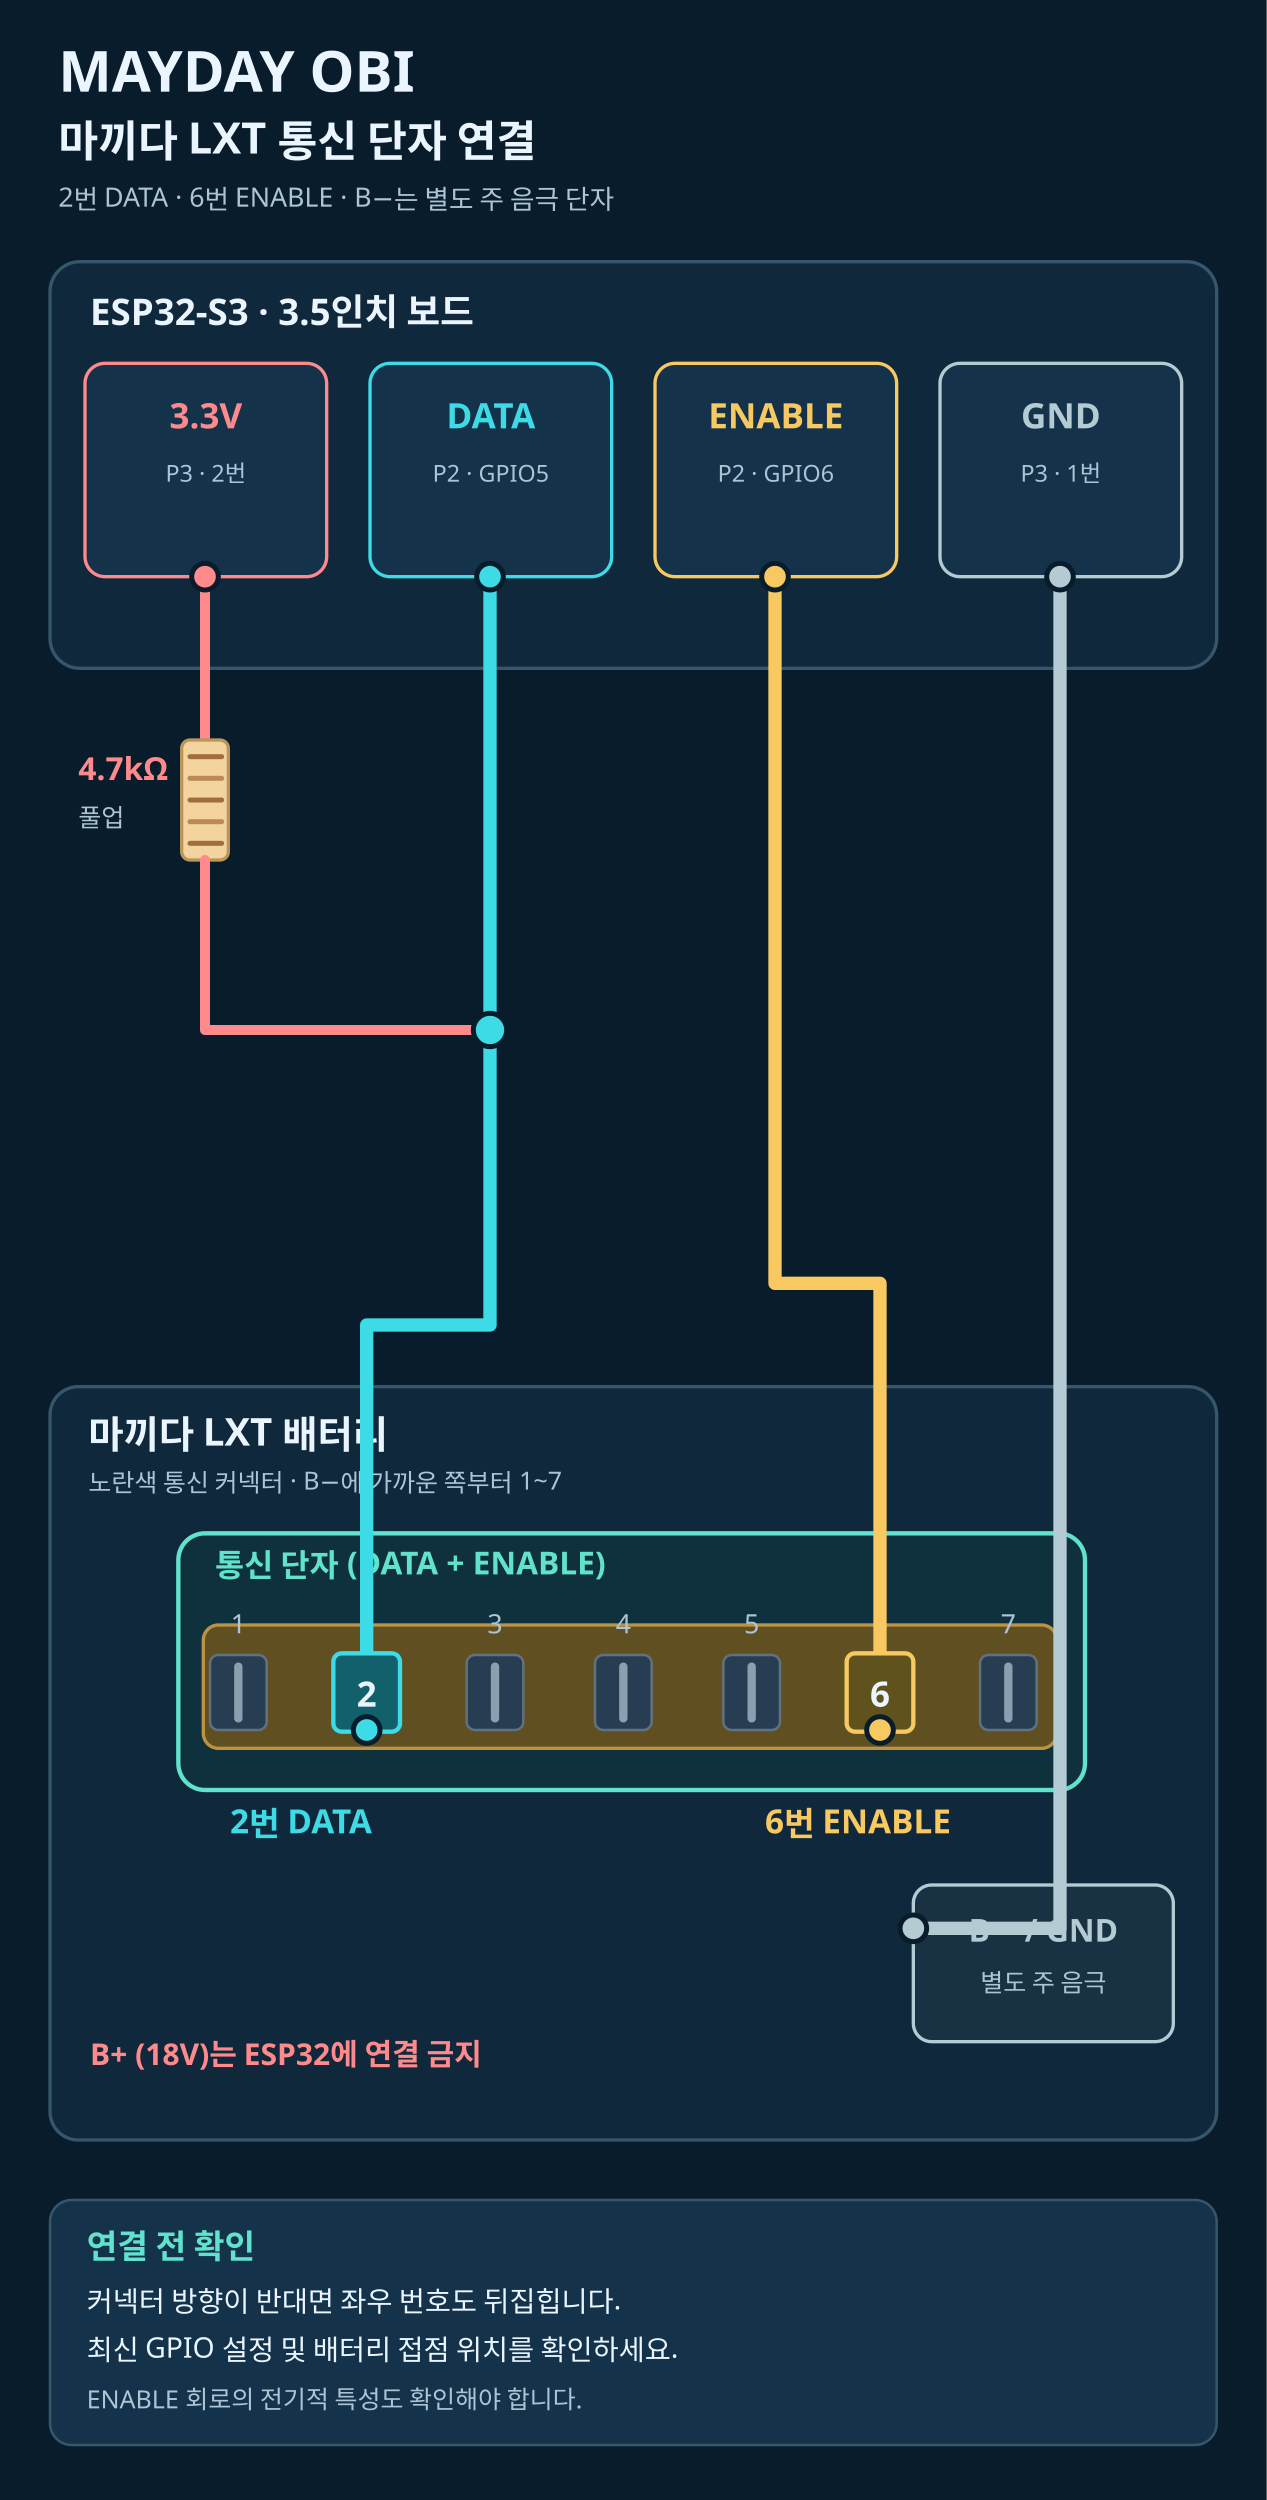
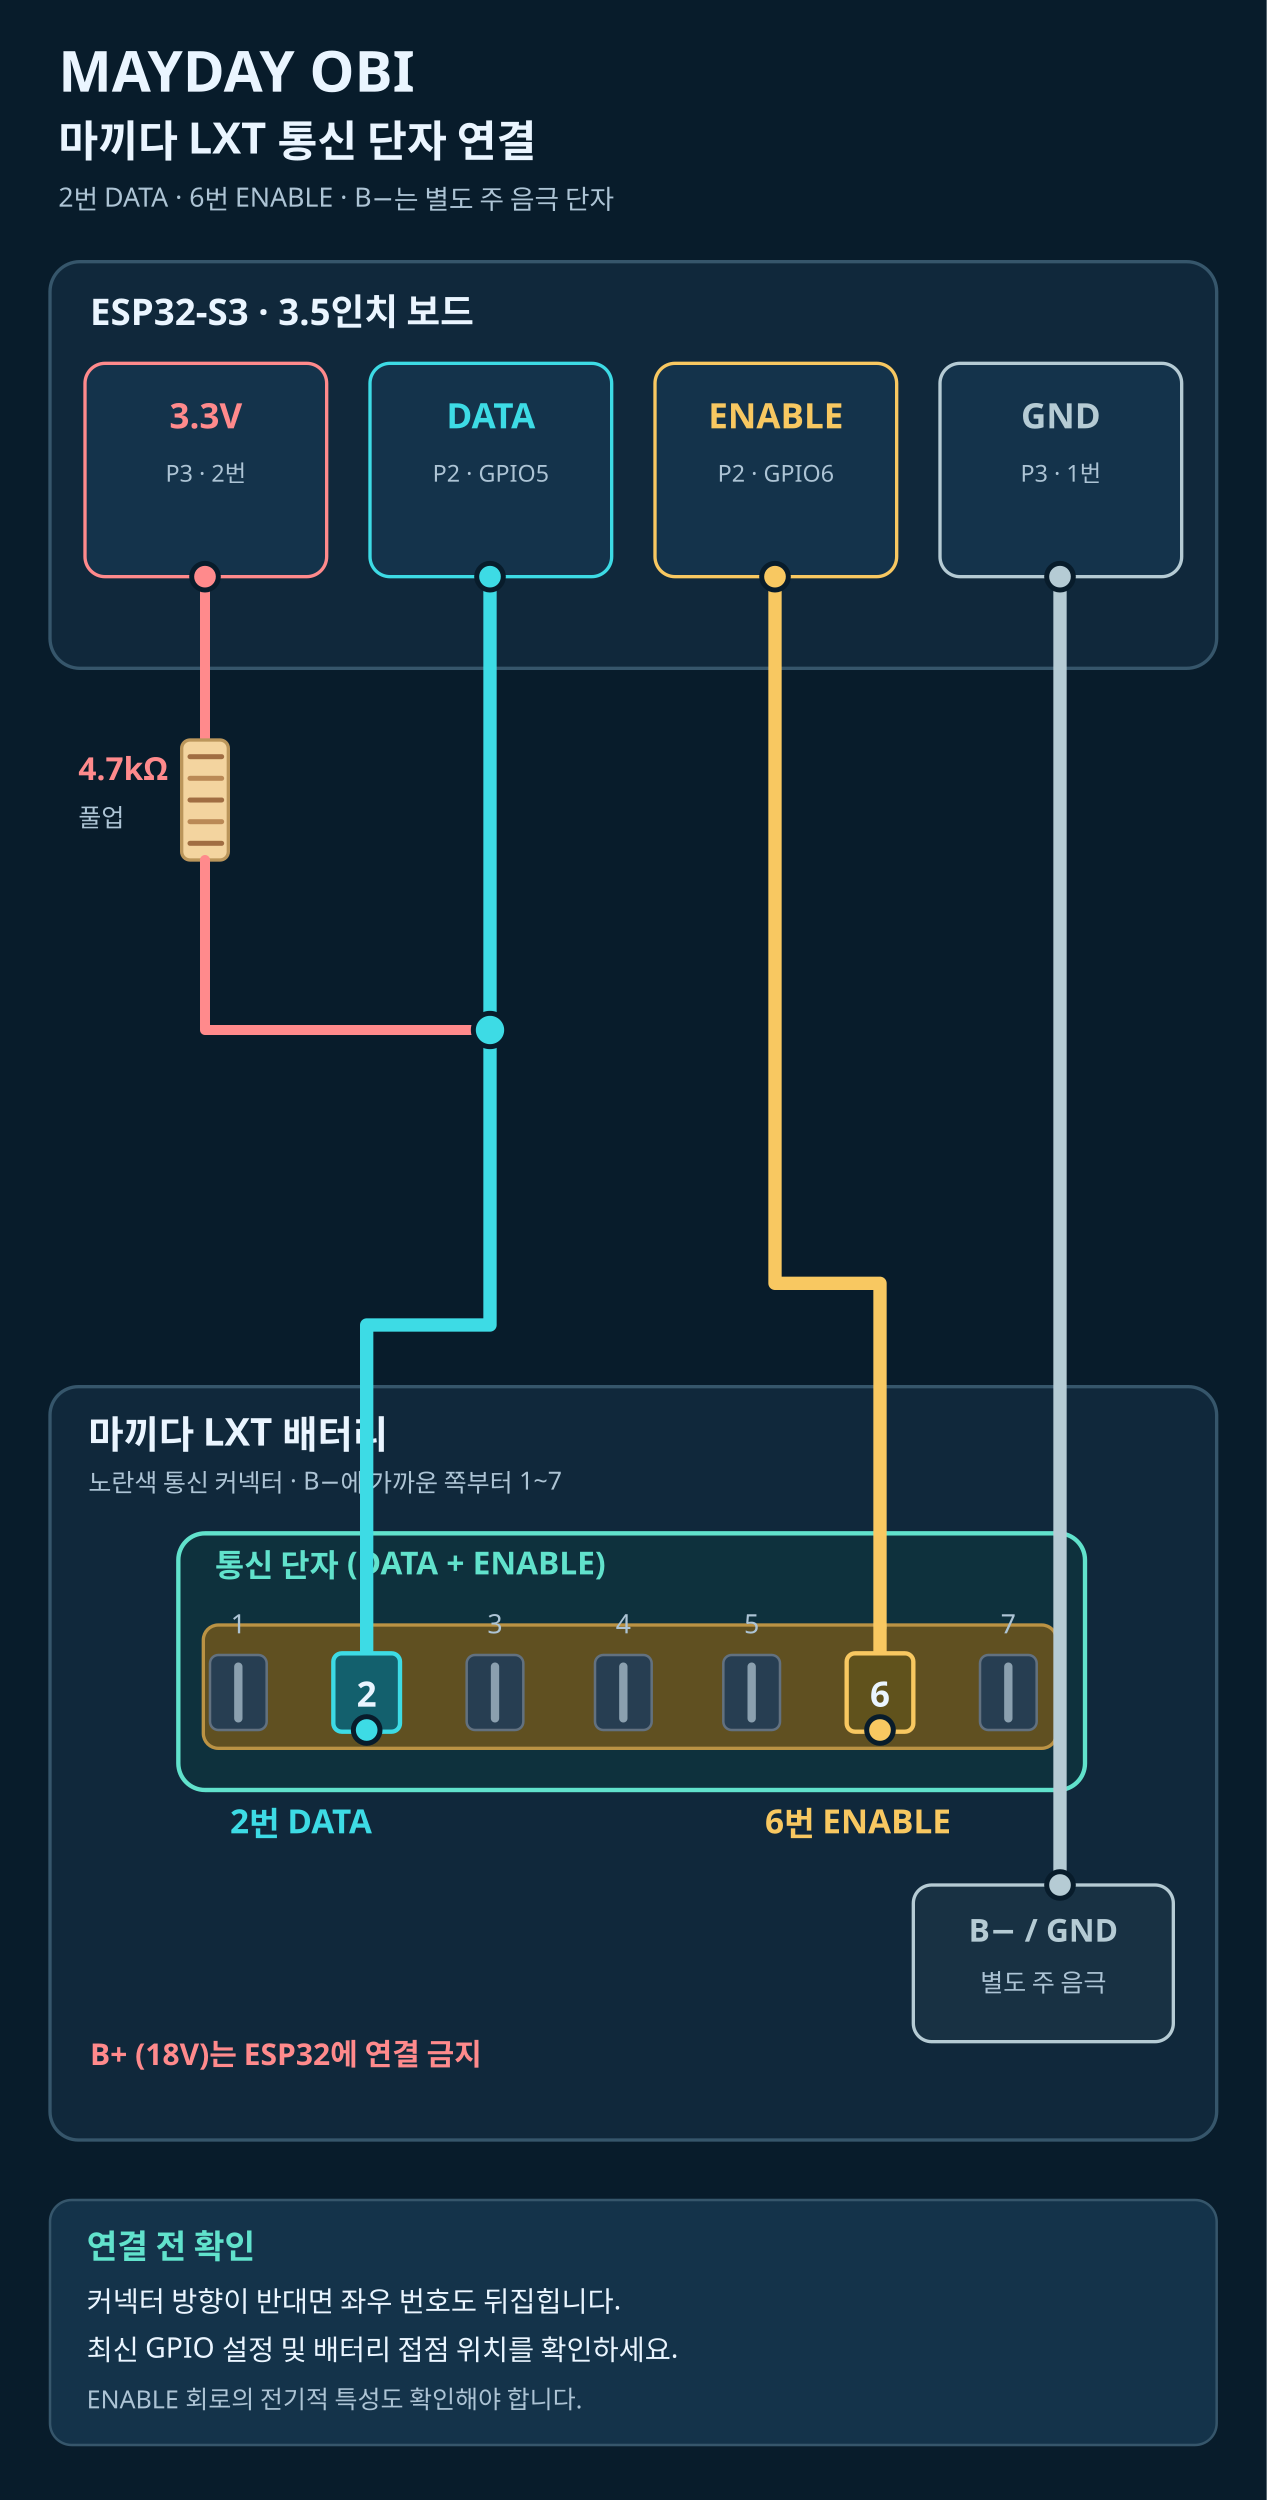
<svg xmlns="http://www.w3.org/2000/svg" width="760" height="1500" viewBox="0 0 760 1500" role="img" aria-labelledby="wiring-title wiring-desc">
  <style>text{font-family:'Noto Sans KR','Malgun Gothic','Nanum Gothic',sans-serif} .strong{font-weight:750} .small{font-weight:500}</style>
  <rect x="0" y="0" width="760" height="1500" rx="0" fill="#081c2b" stroke="#081c2b" stroke-width="0" />
  <text x="35" y="55" font-size="34" fill="#eaf5ff" class="strong">MAYDAY OBI</text>
  <text x="35" y="94" font-size="26" fill="#eaf5ff" class="strong">마끼다 LXT 통신 단자 연결</text>
  <text x="35" y="124" font-size="16" fill="#adc4d5">2번 DATA · 6번 ENABLE · B−는 별도 주 음극 단자</text>
  <rect x="30" y="157" width="700" height="244" rx="18" fill="#10283b" stroke="#36566b" stroke-width="2" />
  <text x="54" y="195" font-size="22" fill="#eaf5ff" class="strong">ESP32-S3 · 3.5인치 보드</text>
  <rect x="51" y="218" width="145" height="128" rx="12" fill="#14334b" stroke="#ff8a8c" stroke-width="2" />
  <text x="123.5" y="257" font-size="21" fill="#ff8a8c" text-anchor="middle" class="strong">3.3V</text>
  <text x="123.5" y="289" font-size="14" fill="#adc4d5" text-anchor="middle">P3 · 2번</text>
  <rect x="222" y="218" width="145" height="128" rx="12" fill="#14334b" stroke="#3ddbe5" stroke-width="2" />
  <text x="294.5" y="257" font-size="21" fill="#3ddbe5" text-anchor="middle" class="strong">DATA</text>
  <text x="294.5" y="289" font-size="14" fill="#adc4d5" text-anchor="middle">P2 · GPIO5</text>
  <rect x="393" y="218" width="145" height="128" rx="12" fill="#14334b" stroke="#f8c861" stroke-width="2" />
  <text x="465.5" y="257" font-size="21" fill="#f8c861" text-anchor="middle" class="strong">ENABLE</text>
  <text x="465.5" y="289" font-size="14" fill="#adc4d5" text-anchor="middle">P2 · GPIO6</text>
  <rect x="564" y="218" width="145" height="128" rx="12" fill="#14334b" stroke="#b5cbd4" stroke-width="2" />
  <text x="636.5" y="257" font-size="21" fill="#b5cbd4" text-anchor="middle" class="strong">GND</text>
  <text x="636.5" y="289" font-size="14" fill="#adc4d5" text-anchor="middle">P3 · 1번</text>
  <rect x="30" y="832" width="700" height="452" rx="17" fill="#10283b" stroke="#36566b" stroke-width="2" />
  <text x="53" y="869" font-size="23" fill="#eaf5ff" class="strong">마끼다 LXT 배터리</text>
  <text x="53" y="895" font-size="15" fill="#adc4d5">노란색 통신 커넥터 · B−에 가까운 쪽부터 1~7</text>
  <rect x="107" y="920" width="544" height="154" rx="16" fill="#0e313d" stroke="#61e2cc" stroke-width="2.6" />
  <text x="129" y="946" font-size="19" fill="#61e2cc" class="strong">통신 단자 (DATA + ENABLE)</text>
  <rect x="122" y="975" width="512" height="74" rx="9" fill="#605021" stroke="#bb9344" stroke-width="2" />
  <text x="143" y="980" font-size="16" fill="#adc4d5" text-anchor="middle">1</text>
  <rect x="126" y="993" width="34" height="45" rx="5" fill="#273e52" stroke="#627180" stroke-width="1.5" />
  <path d="M143 1000 V1031" stroke="#8ba0af" stroke-width="5" stroke-linecap="round" />
  <text x="220" y="980" font-size="16" fill="#adc4d5" text-anchor="middle">2</text>
  <rect x="203" y="993" width="34" height="45" rx="5" fill="#135766" stroke="#3ddbe5" stroke-width="3" />
  <path d="M220 1000 V1031" stroke="#3ddbe5" stroke-width="5" stroke-linecap="round" />
  <text x="297" y="980" font-size="16" fill="#adc4d5" text-anchor="middle">3</text>
  <rect x="280" y="993" width="34" height="45" rx="5" fill="#273e52" stroke="#627180" stroke-width="1.5" />
  <path d="M297 1000 V1031" stroke="#8ba0af" stroke-width="5" stroke-linecap="round" />
  <text x="374" y="980" font-size="16" fill="#adc4d5" text-anchor="middle">4</text>
  <rect x="357" y="993" width="34" height="45" rx="5" fill="#273e52" stroke="#627180" stroke-width="1.5" />
  <path d="M374 1000 V1031" stroke="#8ba0af" stroke-width="5" stroke-linecap="round" />
  <text x="451" y="980" font-size="16" fill="#adc4d5" text-anchor="middle">5</text>
  <rect x="434" y="993" width="34" height="45" rx="5" fill="#273e52" stroke="#627180" stroke-width="1.5" />
  <path d="M451 1000 V1031" stroke="#8ba0af" stroke-width="5" stroke-linecap="round" />
  <text x="528" y="980" font-size="16" fill="#adc4d5" text-anchor="middle">6</text>
  <rect x="511" y="993" width="34" height="45" rx="5" fill="#635021" stroke="#f8c861" stroke-width="3" />
  <path d="M528 1000 V1031" stroke="#f8c861" stroke-width="5" stroke-linecap="round" />
  <text x="605" y="980" font-size="16" fill="#adc4d5" text-anchor="middle">7</text>
  <rect x="588" y="993" width="34" height="45" rx="5" fill="#273e52" stroke="#627180" stroke-width="1.5" />
  <path d="M605 1000 V1031" stroke="#8ba0af" stroke-width="5" stroke-linecap="round" />
  <text x="138" y="1100" font-size="20" fill="#3ddbe5" class="strong">2번 DATA</text>
  <text x="459" y="1100" font-size="20" fill="#f8c861" class="strong">6번 ENABLE</text>
  <rect x="548" y="1131" width="156" height="94" rx="11" fill="#183143" stroke="#b5cbd4" stroke-width="2" />
  <text x="626" y="1165" font-size="19" fill="#b5cbd4" text-anchor="middle" class="strong">B− / GND</text>
  <text x="626" y="1195" font-size="15" fill="#adc4d5" text-anchor="middle">별도 주 음극</text>
  <text x="54" y="1239" font-size="18" fill="#ff8a8c" class="strong">B+ (18V)는 ESP32에 연결 금지</text>
  <path d="M294 346 V795 H220 V1035" fill="none" stroke="#3ddbe5" stroke-width="8" stroke-linecap="round" stroke-linejoin="round" />
  <path d="M465 346 V770 H528 V1035" fill="none" stroke="#f8c861" stroke-width="8" stroke-linecap="round" stroke-linejoin="round" />
-   <path d="M636 346 V1157 H548" fill="none" stroke="#b5cbd4" stroke-width="8" stroke-linecap="round" stroke-linejoin="round" />
+   <path d="M636 346 V1131" fill="none" stroke="#b5cbd4" stroke-width="8" stroke-linecap="round" stroke-linejoin="round" />
  <path d="M123 346 V443" fill="none" stroke="#ff8a8c" stroke-width="6" stroke-linecap="round" stroke-linejoin="round" />
  <rect x="109" y="444" width="28" height="72" rx="5" fill="#f3d49f" stroke="#bb965b" stroke-width="2" />
  <path d="M114 454 H133" fill="none" stroke="#a06d42" stroke-width="3" stroke-linecap="round" stroke-linejoin="round" />
  <path d="M114 467 H133" fill="none" stroke="#ba8955" stroke-width="3" stroke-linecap="round" stroke-linejoin="round" />
  <path d="M114 480 H133" fill="none" stroke="#a06d42" stroke-width="3" stroke-linecap="round" stroke-linejoin="round" />
  <path d="M114 493 H133" fill="none" stroke="#ba8955" stroke-width="3" stroke-linecap="round" stroke-linejoin="round" />
  <path d="M114 506 H133" fill="none" stroke="#a06d42" stroke-width="3" stroke-linecap="round" stroke-linejoin="round" />
  <path d="M123 516 V618 H294" fill="none" stroke="#ff8a8c" stroke-width="6" stroke-linecap="round" stroke-linejoin="round" />
  <circle cx="294" cy="618" r="10" fill="#3ddbe5" stroke="#081c2b" stroke-width="3" />
  <text x="47" y="468" font-size="19" fill="#ff8a8c" class="strong">4.7kΩ</text>
  <text x="47" y="496" font-size="15" fill="#adc4d5">풀업</text>
  <circle cx="123" cy="346" r="8" fill="#ff8a8c" stroke="#081c2b" stroke-width="3" />
  <circle cx="294" cy="346" r="8" fill="#3ddbe5" stroke="#081c2b" stroke-width="3" />
  <circle cx="465" cy="346" r="8" fill="#f8c861" stroke="#081c2b" stroke-width="3" />
  <circle cx="636" cy="346" r="8" fill="#b5cbd4" stroke="#081c2b" stroke-width="3" />
  <circle cx="220" cy="1035" r="8" fill="#3ddbe5" stroke="#081c2b" stroke-width="3" />
  <circle cx="528" cy="1035" r="8" fill="#f8c861" stroke="#081c2b" stroke-width="3" />
-   <circle cx="548" cy="1157" r="8" fill="#b5cbd4" stroke="#081c2b" stroke-width="3" />
+   <circle cx="636" cy="1131" r="8" fill="#b5cbd4" stroke="#081c2b" stroke-width="3" />
  <rect x="200" y="992" width="40" height="47" rx="5" fill="#13606d" stroke="#3ddbe5" stroke-width="2.6" />
  <rect x="508" y="992" width="40" height="47" rx="5" fill="#60521c" stroke="#f8c861" stroke-width="2.6" />
  <text x="220" y="1024" font-size="21" fill="#eaf5ff" text-anchor="middle" class="strong">2</text>
  <text x="528" y="1024" font-size="21" fill="#eaf5ff" text-anchor="middle" class="strong">6</text>
  <circle cx="220" cy="1038" r="8" fill="#3ddbe5" stroke="#081c2b" stroke-width="3" />
  <circle cx="528" cy="1038" r="8" fill="#f8c861" stroke="#081c2b" stroke-width="3" />
  <rect x="30" y="1320" width="700" height="147" rx="13" fill="#14334a" stroke="#36566b" stroke-width="1.5" />
  <text x="52" y="1355" font-size="20" fill="#61e2cc" class="strong">연결 전 확인</text>
  <text x="52" y="1387" font-size="17" fill="#eaf5ff">커넥터 방향이 반대면 좌우 번호도 뒤집힙니다.</text>
  <text x="52" y="1416" font-size="17" fill="#eaf5ff">최신 GPIO 설정 및 배터리 접점 위치를 확인하세요.</text>
  <text x="52" y="1445" font-size="15" fill="#adc4d5">ENABLE 회로의 전기적 특성도 확인해야 합니다.</text>
</svg>
